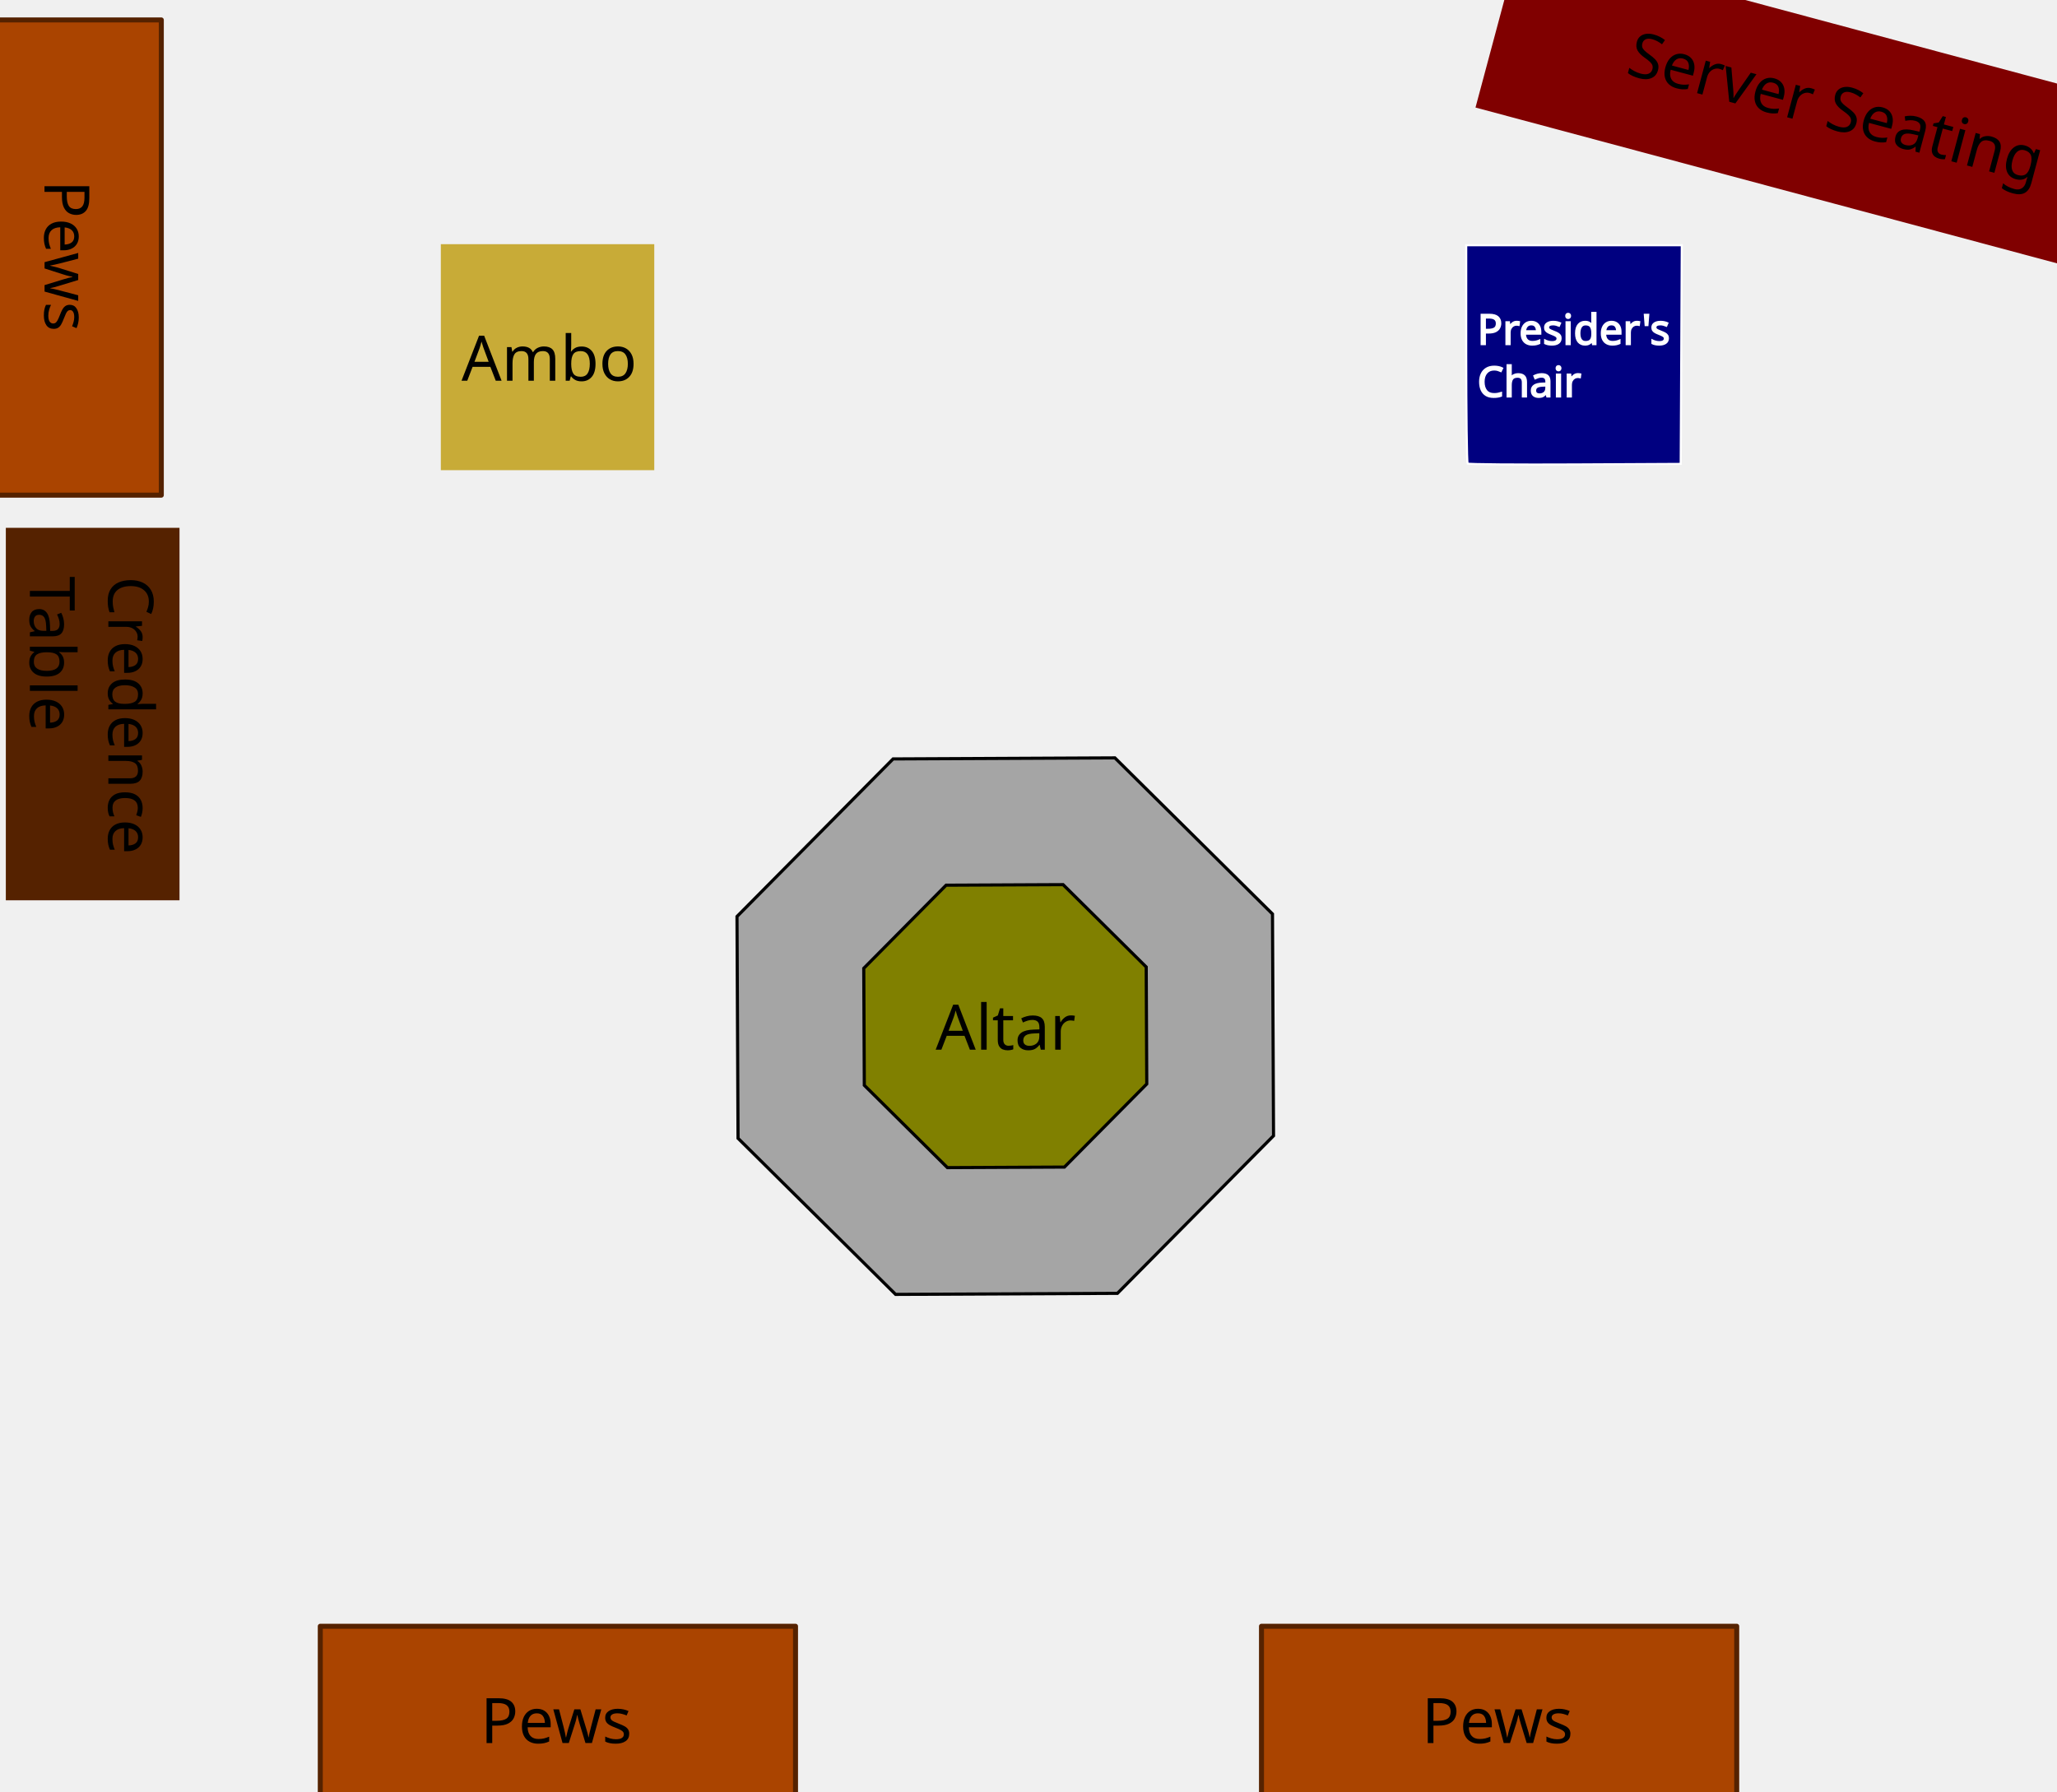
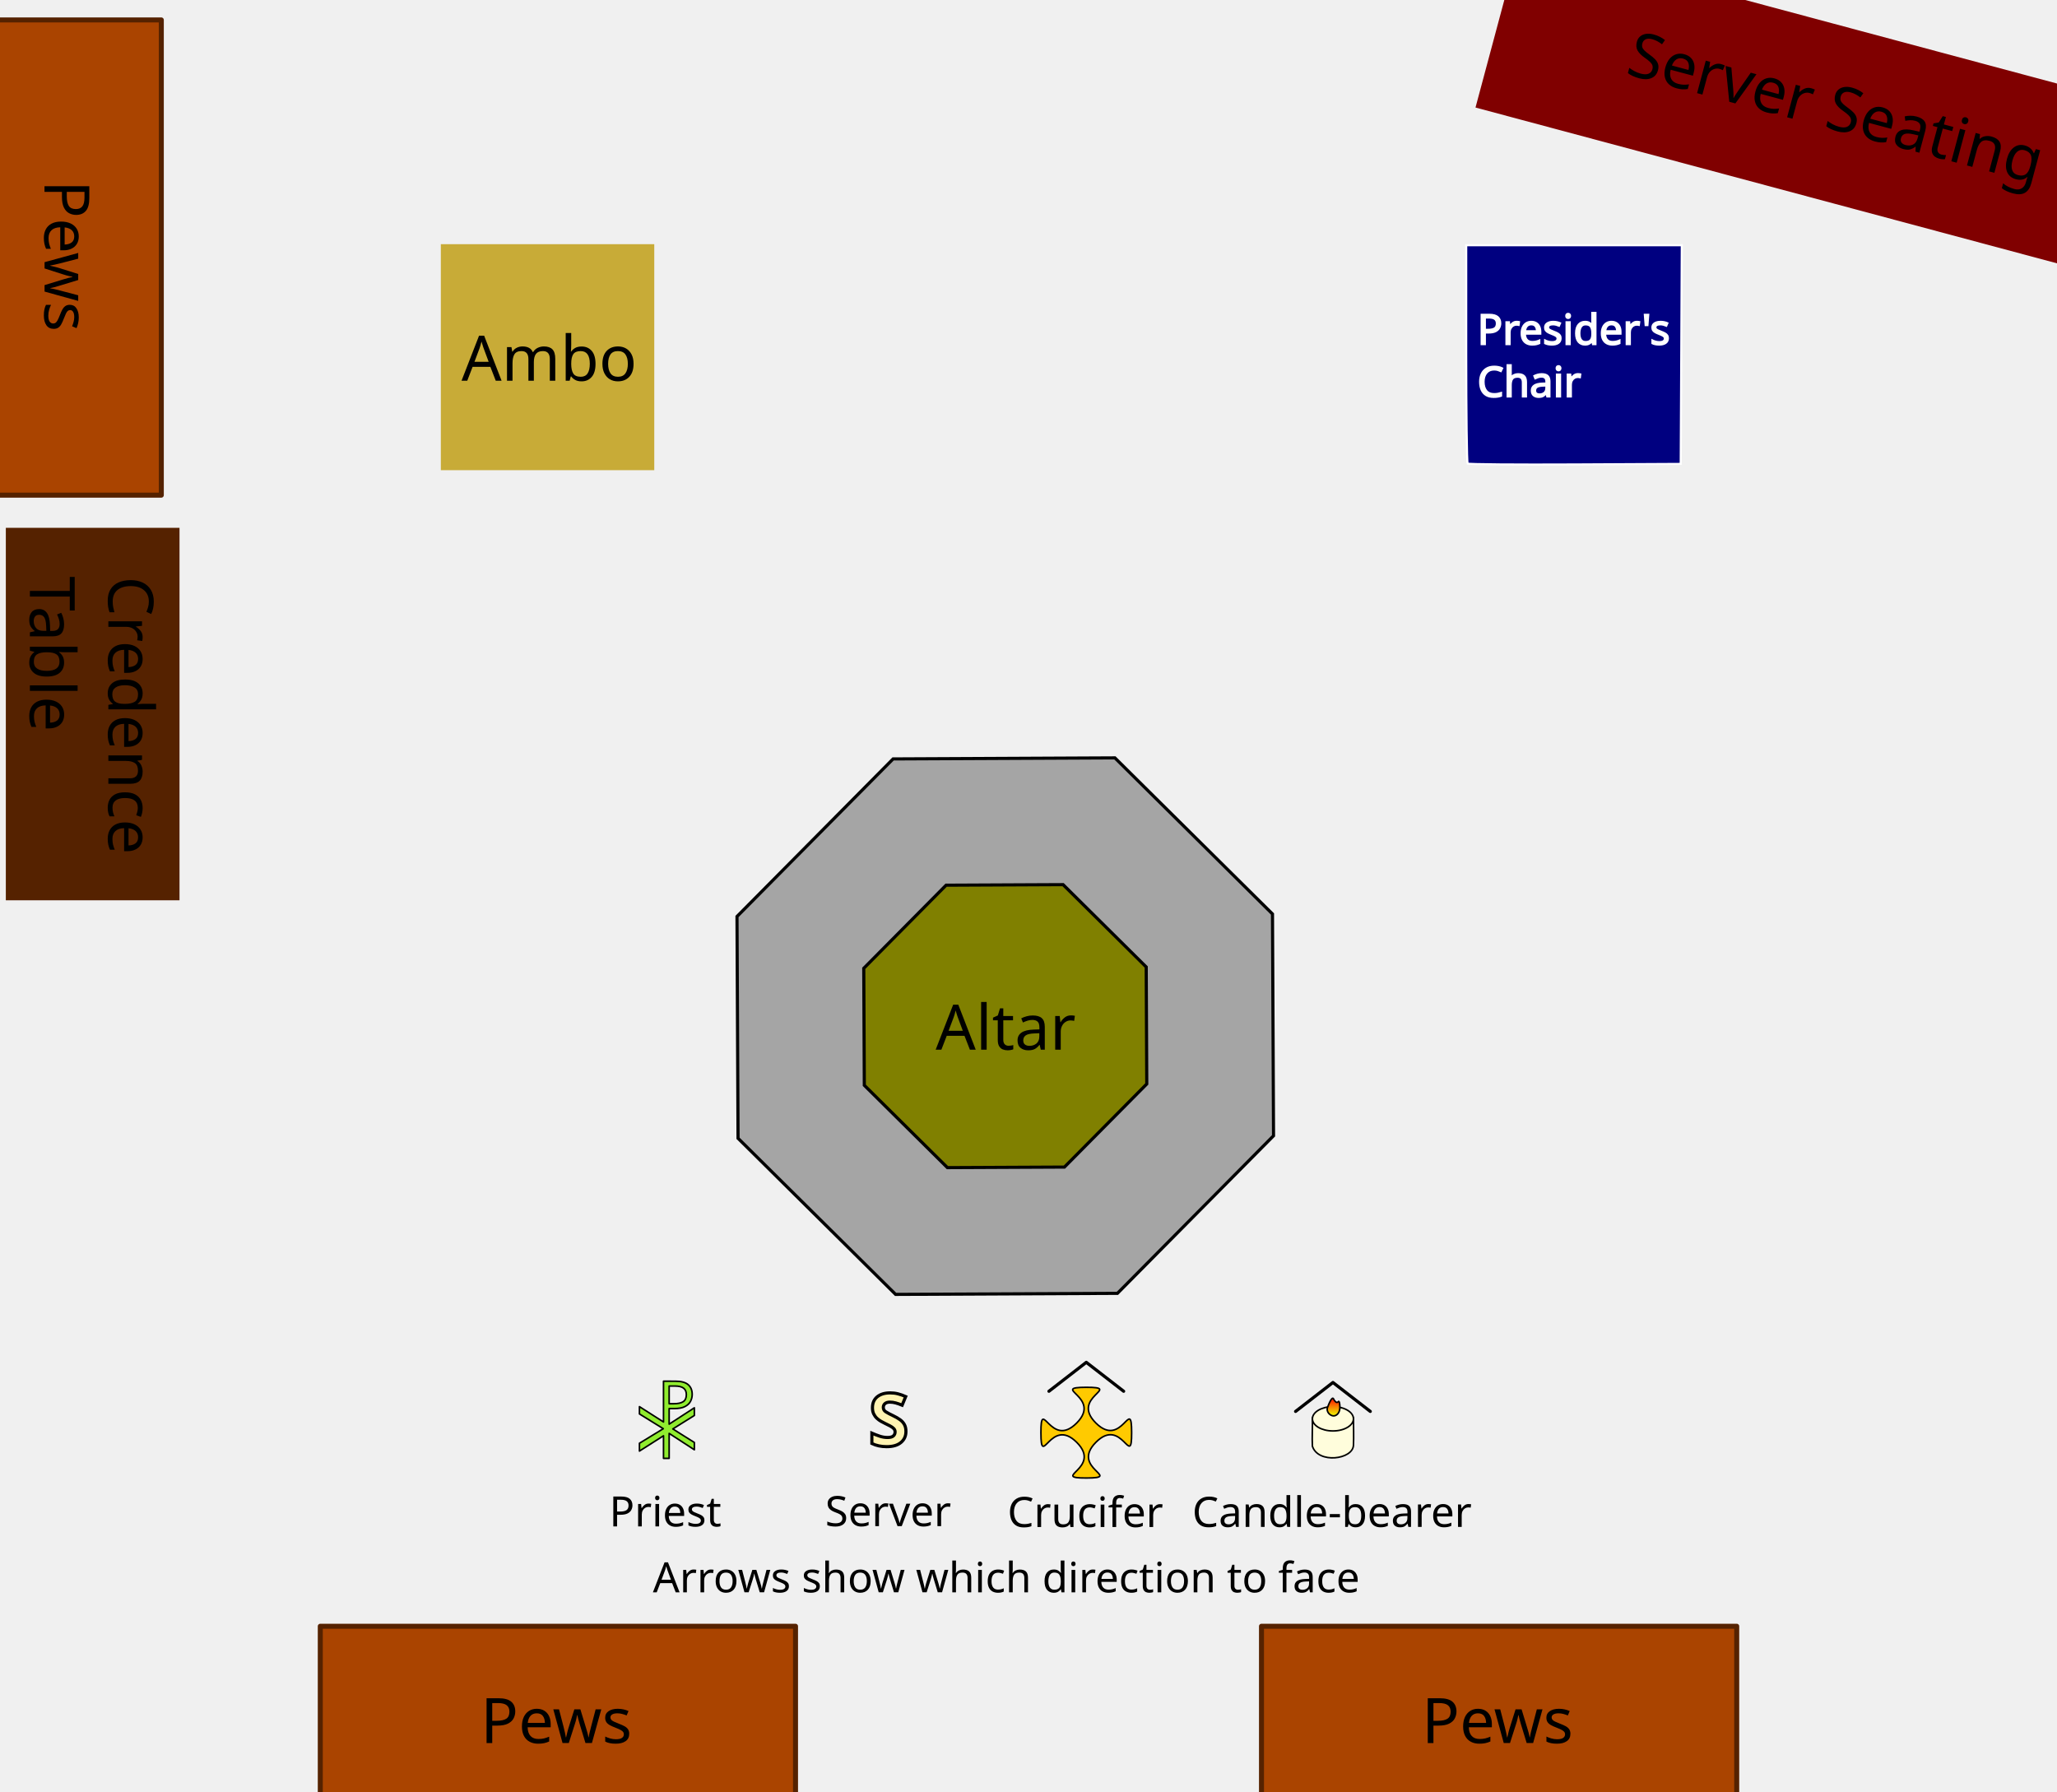
<svg xmlns="http://www.w3.org/2000/svg" xmlns:xlink="http://www.w3.org/1999/xlink" version="1.1" id="svg48" width="1310.667" height="1141.333" viewBox="0 0 1310.667 1141.333">
  <defs id="defs52">
+     <rect x="1000.04" y="609.13" width="226.069" height="290.436" id="rect6783" />
    <linearGradient id="linearGradient2110">
      <stop style="stop-color:#edff00;stop-opacity:1;" offset="0" id="stop2106" />
      <stop style="stop-color:#ff1700;stop-opacity:1;" offset="1" id="stop2108" />
    </linearGradient>
    <linearGradient id="linearGradient1039">
      <stop style="stop-color:#000000;stop-opacity:1;" offset="0" id="stop1037" />
    </linearGradient>
    <linearGradient xlink:href="#linearGradient2110" id="linearGradient2112" x1="-400.906" y1="784.281" x2="-400.906" y2="773.75" gradientUnits="userSpaceOnUse" gradientTransform="matrix(0.8073257,0,0,0.8073257,-77.17398,150.3789)" />
  </defs>
  <g id="g54">
-     <g id="g1775" transform="translate(149.1426,-91.05547)">
-       <path style="fill:#ffca00;fill-opacity:1;stroke:#000000;stroke-width:4.58;stroke-dasharray:none;stroke-dashoffset:0;stroke-opacity:1" id="path1746" d="m -399.077,179.704 c -107.423,-11.161 -30.597,127.778 -98.665,43.926 -68.068,-83.851 52.11,19.896 63.271,-87.527 11.161,-107.423 -127.778,-30.597 -43.926,-98.665 83.851,-68.068 -19.896,52.11 87.527,63.271 107.423,11.161 30.597,-127.778 98.665,-43.926 68.068,83.851 -52.11,-19.896 -63.271,87.527 -11.161,107.423 127.778,30.597 43.926,98.665 -83.851,68.068 19.896,-52.11 -87.527,-63.271 z" transform="matrix(0.1372033,-0.1698323,0.1698323,0.1372033,-312.0219,641.285)" />
-       <path style="fill:none;stroke:#000000;stroke-width:2;stroke-linecap:round;stroke-linejoin:round;stroke-dasharray:none;stroke-opacity:1" d="m -366.202,701.22 23.803,-18.438 23.803,18.438" id="path1769" />
-     </g>
    <path style="fill:none;stroke:#000000;stroke-width:2;stroke-linecap:round;stroke-linejoin:round;stroke-dasharray:none;stroke-opacity:1" d="m -464.738,702.127 23.803,-18.438 23.803,18.438" id="path1771" />
-     <g id="g3921">
-       <g id="g3901" transform="matrix(1.291578,0,0,1.291578,121.3577,-225.832)" style="stroke-width:0.774;stroke-dasharray:none">
-         <g id="g1976" style="stroke-width:0.774;stroke-dasharray:none">
-           <path id="ellipse1964" style="fill:#fffddc;stroke:#000000;stroke-linecap:round;stroke-linejoin:round;stroke-width:0.774;stroke-dasharray:none" d="m -411.295,784.34 c 0.13,4.625 -0.247,9.546 0,14.033 2.765,8.793 20.068,6.628 20.254,-0.535 0.212,-4.273 0,-9.041 0,-13.498 z" />
-           <ellipse style="fill:#fffddc;fill-opacity:1;stroke:#000000;stroke-width:0.774;stroke-linecap:round;stroke-linejoin:round;stroke-dasharray:none;stroke-dashoffset:0;stroke-opacity:1" id="path1835" ry="5.994" rx="10.127" cy="784.857" cx="-401.164" />
-         </g>
-         <path id="path2030" style="fill:url(#linearGradient2112);stroke:#000000;stroke-width:0.774;stroke-linecap:round;stroke-linejoin:round;stroke-dasharray:none" d="m -397.733,779.412 c -0.034,2.299 -1.445,4.011 -3.103,4.011 -1.658,0 -3.789,-2.002 -3.002,-4.163 0.833,-2.286 2.356,-5.69 3.002,-4.163 0.4,0.946 1.579,2.331 2.224,1.371 0.606,-0.902 0.905,1.239 0.879,2.944 z" />
-       </g>
-       <path style="fill:none;stroke:#000000;stroke-width:2;stroke-linecap:round;stroke-linejoin:round;stroke-dasharray:none;stroke-opacity:1" d="m -420.58,783.176 23.803,-18.438 23.803,18.438" id="path3895" />
-     </g>
-     <g id="g4879" transform="translate(1.569922)">
-       <g aria-label="P" id="text4835" style="font-size:40px;line-height:1.25;fill:#000000;fill-opacity:1;stroke:#000000;stroke-linecap:butt;stroke-linejoin:round;stroke-opacity:1" transform="translate(-480.3961,91.84043)">
-         <path id="path4841" style="fill:#90ec2f;fill-opacity:1;stroke:#000000;stroke-linecap:butt;stroke-linejoin:round;stroke-opacity:1" d="m 409.068,397.72 v 25.973 l -15.33,-9.766 v 4.654 l 15.189,9.406 -15.189,9.262 v 4.998 l 15.33,-9.756 v 14.393 h 3.6 v -15.906 l 16.055,10.436 v -4.654 l -13.719,-8.623 13.719,-8.574 v -4.9 l -16.055,10.42 v -9.922 h 3.279 c 2.853,0 5.106,-0.426 6.76,-1.279 1.68,-0.853 2.867,-1.96 3.561,-3.32 0.72,-1.387 1.08,-2.868 1.08,-4.441 0,-2.667 -0.854,-4.733 -2.561,-6.199 -1.707,-1.467 -4.427,-2.199 -8.16,-2.199 z m 3.6,3.08 h 3.641 c 2.533,0 4.385,0.453 5.559,1.359 1.173,0.907 1.76,2.279 1.76,4.119 0,2.107 -0.667,3.6 -2,4.48 -1.333,0.88 -3.36,1.32 -6.08,1.32 h -2.879 z" />
-       </g>
-       <g aria-label="X" transform="rotate(90)" id="text4839" style="font-size:48.997px;line-height:1.25;stroke:#000000;stroke-width:1.225;stroke-linejoin:round" />
-     </g>
    <text xml:space="preserve" style="font-style:normal;font-weight:normal;font-size:40px;line-height:1.25;font-family:sans-serif;fill:#000000;fill-opacity:1;stroke:none" x="314.159" y="373.549" id="text5303">
      <tspan id="tspan5301" x="314.159" y="373.549" />
    </text>
    <g id="g13302" transform="translate(244.4536,-397.9554)">
      <path style="fill:#c8ab37;stroke-width:1.333" d="m 36.43,625.548 v -72 h 68 68 v 72 72 h -68 -68 z" id="path4031" />
      <text xml:space="preserve" style="font-style:normal;font-weight:normal;font-size:40px;line-height:1.25;font-family:sans-serif;fill:#000000;fill-opacity:1;stroke:none" x="49.63" y="640.548" id="text13059">
        <tspan id="tspan13057" x="49.63" y="640.548">Ambo</tspan>
      </text>
    </g>
    <g id="g13323" transform="translate(-35.52328,-154.6221)">
      <path style="fill:#000080;stroke:#ffffff;stroke-width:1.333" d="m 970.664,450.004 c -0.496,-0.496 -0.901,-32.001 -0.901,-70.012 v -69.111 h 68.679 68.679 l -0.345,69.667 -0.345,69.667 -67.432,0.345 c -37.088,0.19 -67.838,-0.06 -68.333,-0.556 z" id="path4035" />
      <text xml:space="preserve" style="font-style:normal;font-variant:normal;font-weight:normal;font-stretch:normal;font-size:26.667px;line-height:1.25;font-family:sans-serif;-inkscape-font-specification:'sans-serif, Normal';font-variant-ligatures:normal;font-variant-caps:normal;font-variant-numeric:normal;font-variant-east-asian:normal;fill:#ffffff;fill-opacity:1;stroke:#ffffff" x="976.83" y="374.086" id="text13063">
        <tspan id="tspan13061" x="976.83" y="374.086">Presider's</tspan>
        <tspan x="976.83" y="407.419" id="tspan13065">Chair</tspan>
      </text>
    </g>
    <g id="g13334" transform="rotate(-75,1099.524,189.4588)">
      <path style="fill:#800000;stroke-width:1.333" d="M 1175.097,225.548 V 4.215 h 55.333 55.333 V 225.548 446.881 h -55.333 -55.333 z" id="path4037" />
      <text xml:space="preserve" style="font-style:normal;font-weight:normal;font-size:40px;line-height:1.25;font-family:sans-serif;fill:#000000;fill-opacity:1;stroke:none" x="90.288" y="-1220.49" id="text13069" transform="rotate(90)">
        <tspan id="tspan13067" x="90.288" y="-1220.49">Server Seating</tspan>
      </text>
    </g>
    <g id="g13329" transform="translate(-1170.048,-126.5517)">
      <path style="fill:#552200;stroke-width:1.333" d="M 1173.763,581.548 V 462.881 h 55.333 55.333 V 581.548 700.215 h -55.333 -55.333 z" id="path4029" />
      <text xml:space="preserve" style="font-style:normal;font-weight:normal;font-size:40px;line-height:1.25;font-family:sans-serif;fill:#000000;fill-opacity:1;stroke:none" x="493.768" y="-1239.097" id="text13073" transform="rotate(90)">
        <tspan id="tspan13071" x="493.768" y="-1239.097">Credence</tspan>
        <tspan x="493.768" y="-1189.097" id="tspan13075">Table</tspan>
      </text>
    </g>
    <g id="g13312">
      <rect style="fill:#aa4400;stroke:#552200;stroke-width:3.191;stroke-linecap:round;stroke-linejoin:round" id="rect13131" width="302.804" height="120.693" x="204.076" y="1036.244" />
      <text xml:space="preserve" style="font-style:normal;font-weight:normal;font-size:40px;line-height:1.25;font-family:sans-serif;fill:#000000;fill-opacity:1;stroke:none" x="306.158" y="1110.67" id="text13293">
        <tspan id="tspan13291" x="306.158" y="1110.67">Pews</tspan>
      </text>
    </g>
    <g id="g13317">
      <rect style="fill:#aa4400;stroke:#552200;stroke-width:3.191;stroke-linecap:round;stroke-linejoin:round" id="rect13289" width="302.804" height="120.693" x="803.787" y="1036.244" />
      <text xml:space="preserve" style="font-style:normal;font-weight:normal;font-size:40px;line-height:1.25;font-family:sans-serif;fill:#000000;fill-opacity:1;stroke:none" x="905.869" y="1110.67" id="text13297">
        <tspan id="tspan13295" x="905.869" y="1110.67">Pews</tspan>
      </text>
    </g>
    <g id="g3342" transform="translate(490.6653,590.5745)">
      <path style="fill:#a5a5a5;fill-opacity:1;stroke:#000000;stroke-width:2.455;stroke-dasharray:none;stroke-opacity:0.995" id="path342" d="M 375.215,230.901 229.535,325.058 59.946,288.627 -34.211,142.947 2.22,-26.642 147.899,-120.799 317.489,-84.368 411.646,61.311 Z" transform="matrix(0.7958,-0.1748726,0.1748726,0.7958,-18.17912,15.00078)" />
      <path style="fill:#808000;fill-opacity:1;stroke:#000000;stroke-width:4.654;stroke-dasharray:none;stroke-opacity:0.995" id="path346" d="M 375.215,230.901 229.535,325.058 59.946,288.627 -34.211,142.947 2.22,-26.642 147.899,-120.799 317.489,-84.368 411.646,61.311 Z" transform="matrix(0.4197551,-0.09223885,0.09223885,0.4197551,61.22646,37.8116)" />
      <text xml:space="preserve" style="font-style:normal;font-weight:normal;font-size:40px;line-height:1.25;font-family:sans-serif;fill:#000000;fill-opacity:1;stroke:none" x="105.522" y="78.274" id="text3286">
        <tspan id="tspan3284" x="105.522" y="78.274">Altar</tspan>
      </text>
    </g>
    <g id="g3350" transform="rotate(90,665.1969,473.8229)">
      <rect style="fill:#aa4400;stroke:#552200;stroke-width:3.191;stroke-linecap:round;stroke-linejoin:round" id="rect3344" width="302.804" height="120.693" x="204.076" y="1036.244" />
      <text xml:space="preserve" style="font-style:normal;font-weight:normal;font-size:40px;line-height:1.25;font-family:sans-serif;fill:#000000;fill-opacity:1;stroke:none" x="306.158" y="1110.67" id="text3348">
        <tspan id="tspan3346" x="306.158" y="1110.67">Pews</tspan>
      </text>
    </g>
+     <g id="g1775" transform="translate(1034.555,185.2854)">
+       <path style="fill:#ffca00;fill-opacity:1;stroke:#000000;stroke-width:4.58;stroke-dasharray:none;stroke-dashoffset:0;stroke-opacity:1" id="path1746" d="m -399.077,179.704 c -107.423,-11.161 -30.597,127.778 -98.665,43.926 -68.068,-83.851 52.11,19.896 63.271,-87.527 11.161,-107.423 -127.778,-30.597 -43.926,-98.665 83.851,-68.068 -19.896,52.11 87.527,63.271 107.423,11.161 30.597,-127.778 98.665,-43.926 68.068,83.851 -52.11,-19.896 -63.271,87.527 -11.161,107.423 127.778,30.597 43.926,98.665 -83.851,68.068 19.896,-52.11 -87.527,-63.271 z" transform="matrix(0.1372033,-0.1698323,0.1698323,0.1372033,-312.0219,641.285)" />
+       <path style="fill:none;stroke:#000000;stroke-width:2;stroke-linecap:round;stroke-linejoin:round;stroke-dasharray:none;stroke-opacity:1" d="m -366.202,701.22 23.803,-18.438 23.803,18.438" id="path1769" />
+     </g>
+     <g id="g3921" transform="translate(1246.09,116.1742)">
+       <g id="g3901" transform="matrix(1.291578,0,0,1.291578,121.3577,-225.832)" style="stroke-width:0.774;stroke-dasharray:none">
+         <g id="g1976" style="stroke-width:0.774;stroke-dasharray:none">
+           <path id="ellipse1964" style="fill:#fffddc;stroke:#000000;stroke-width:0.774;stroke-linecap:round;stroke-linejoin:round;stroke-dasharray:none" d="m -411.295,784.34 c 0.13,4.625 -0.247,9.546 0,14.033 2.765,8.793 20.068,6.628 20.254,-0.535 0.212,-4.273 0,-9.041 0,-13.498 z" />
+           <ellipse style="fill:#fffddc;fill-opacity:1;stroke:#000000;stroke-width:0.774;stroke-linecap:round;stroke-linejoin:round;stroke-dasharray:none;stroke-dashoffset:0;stroke-opacity:1" id="path1835" ry="5.994" rx="10.127" cy="784.857" cx="-401.164" />
+         </g>
+         <path id="path2030" style="fill:url(#linearGradient2112);stroke:#000000;stroke-width:0.774;stroke-linecap:round;stroke-linejoin:round;stroke-dasharray:none" d="m -397.733,779.412 c -0.034,2.299 -1.445,4.011 -3.103,4.011 -1.658,0 -3.789,-2.002 -3.002,-4.163 0.833,-2.286 2.356,-5.69 3.002,-4.163 0.4,0.946 1.579,2.331 2.224,1.371 0.606,-0.902 0.905,1.239 0.879,2.944 z" />
+       </g>
+       <path style="fill:none;stroke:#000000;stroke-width:2;stroke-linecap:round;stroke-linejoin:round;stroke-dasharray:none;stroke-opacity:1" d="m -420.58,783.176 23.803,-18.438 23.803,18.438" id="path3895" />
+     </g>
+     <g id="g4879" transform="translate(494.0968,390.5343)">
+       <g aria-label="P" id="text4835" style="font-size:40px;line-height:1.25;fill:#000000;fill-opacity:1;stroke:#000000;stroke-linecap:butt;stroke-linejoin:round;stroke-opacity:1" transform="translate(-480.3961,91.84043)">
+         <path id="path4841" style="fill:#90ec2f;fill-opacity:1;stroke:#000000;stroke-linecap:butt;stroke-linejoin:round;stroke-opacity:1" d="m 409.068,397.72 v 25.973 l -15.33,-9.766 v 4.654 l 15.189,9.406 -15.189,9.262 v 4.998 l 15.33,-9.756 v 14.393 h 3.6 v -15.906 l 16.055,10.436 v -4.654 l -13.719,-8.623 13.719,-8.574 v -4.9 l -16.055,10.42 v -9.922 h 3.279 c 2.853,0 5.106,-0.426 6.76,-1.279 1.68,-0.853 2.867,-1.96 3.561,-3.32 0.72,-1.387 1.08,-2.868 1.08,-4.441 0,-2.667 -0.854,-4.733 -2.561,-6.199 -1.707,-1.467 -4.427,-2.199 -8.16,-2.199 z m 3.6,3.08 h 3.641 c 2.533,0 4.385,0.453 5.559,1.359 1.173,0.907 1.76,2.279 1.76,4.119 0,2.107 -0.667,3.6 -2,4.48 -1.333,0.88 -3.36,1.32 -6.08,1.32 h -2.879 z" />
+       </g>
+       <g aria-label="X" transform="rotate(90)" id="text4839" style="font-size:48.997px;line-height:1.25;stroke:#000000;stroke-width:1.225;stroke-linejoin:round" />
+     </g>
+     <text xml:space="preserve" style="font-style:normal;font-variant:normal;font-weight:bold;font-stretch:normal;font-size:46.667px;line-height:1.25;font-family:Sans;-inkscape-font-specification:'Sans, Bold';font-variant-ligatures:normal;font-variant-caps:normal;font-variant-numeric:normal;font-variant-east-asian:normal;fill:#fff3b2;fill-opacity:1;stroke:#000000;stroke-width:2;stroke-dasharray:none;stroke-opacity:1" x="553.395" y="921.337" id="text3508">
+       <tspan id="tspan3506" x="553.395" y="921.337">S</tspan>
+     </text>
+     <text xml:space="preserve" id="text6781" style="fill:black;fill-opacity:1;line-height:1.25;stroke:none;font-family:sans-serif;font-style:normal;font-weight:normal;font-size:40px;white-space:pre;shape-inside:url(#rect6783)" />
+     <text xml:space="preserve" style="font-style:normal;font-variant:normal;font-weight:normal;font-stretch:normal;font-size:26.667px;line-height:1.25;font-family:sans-serif;-inkscape-font-specification:'sans-serif, Normal';font-variant-ligatures:normal;font-variant-caps:normal;font-variant-numeric:normal;font-variant-east-asian:normal;fill:#000000;fill-opacity:1;stroke:none" x="388.198" y="972.623" id="text6807">
+       <tspan id="tspan6805" x="388.198" y="972.623">Priest</tspan>
+     </text>
+     <text xml:space="preserve" style="font-style:normal;font-variant:normal;font-weight:normal;font-stretch:normal;font-size:26.667px;line-height:1.25;font-family:sans-serif;-inkscape-font-specification:'sans-serif, Normal';font-variant-ligatures:normal;font-variant-caps:normal;font-variant-numeric:normal;font-variant-east-asian:normal;fill:#000000;fill-opacity:1;stroke:none" x="525.765" y="972.45" id="text6811">
+       <tspan id="tspan6809" x="525.765" y="972.45">Server</tspan>
+     </text>
+     <text xml:space="preserve" style="font-style:normal;font-variant:normal;font-weight:normal;font-stretch:normal;font-size:26.667px;line-height:1.25;font-family:sans-serif;-inkscape-font-specification:'sans-serif, Normal';font-variant-ligatures:normal;font-variant-caps:normal;font-variant-numeric:normal;font-variant-east-asian:normal;fill:#000000;fill-opacity:1;stroke:none" x="641.913" y="972.996" id="text6815">
+       <tspan id="tspan6813" x="641.913" y="972.996">Crucifer</tspan>
+     </text>
+     <text xml:space="preserve" style="font-style:normal;font-variant:normal;font-weight:normal;font-stretch:normal;font-size:26.667px;line-height:1.25;font-family:sans-serif;-inkscape-font-specification:'sans-serif, Normal';font-variant-ligatures:normal;font-variant-caps:normal;font-variant-numeric:normal;font-variant-east-asian:normal;fill:#000000;fill-opacity:1;stroke:none" x="759.633" y="972.93" id="text6819">
+       <tspan id="tspan6817" x="759.633" y="972.93">Candle-bearer</tspan>
+     </text>
+     <text xml:space="preserve" style="font-style:normal;font-variant:normal;font-weight:normal;font-stretch:normal;font-size:26.667px;line-height:1.25;font-family:sans-serif;-inkscape-font-specification:'sans-serif, Normal';font-variant-ligatures:normal;font-variant-caps:normal;font-variant-numeric:normal;font-variant-east-asian:normal;fill:#000000;fill-opacity:1;stroke:none" x="416.007" y="1014.634" id="text6823">
+       <tspan id="tspan6821" x="416.007" y="1014.634">Arrows show which direction to face</tspan>
+     </text>
  </g>
</svg>
